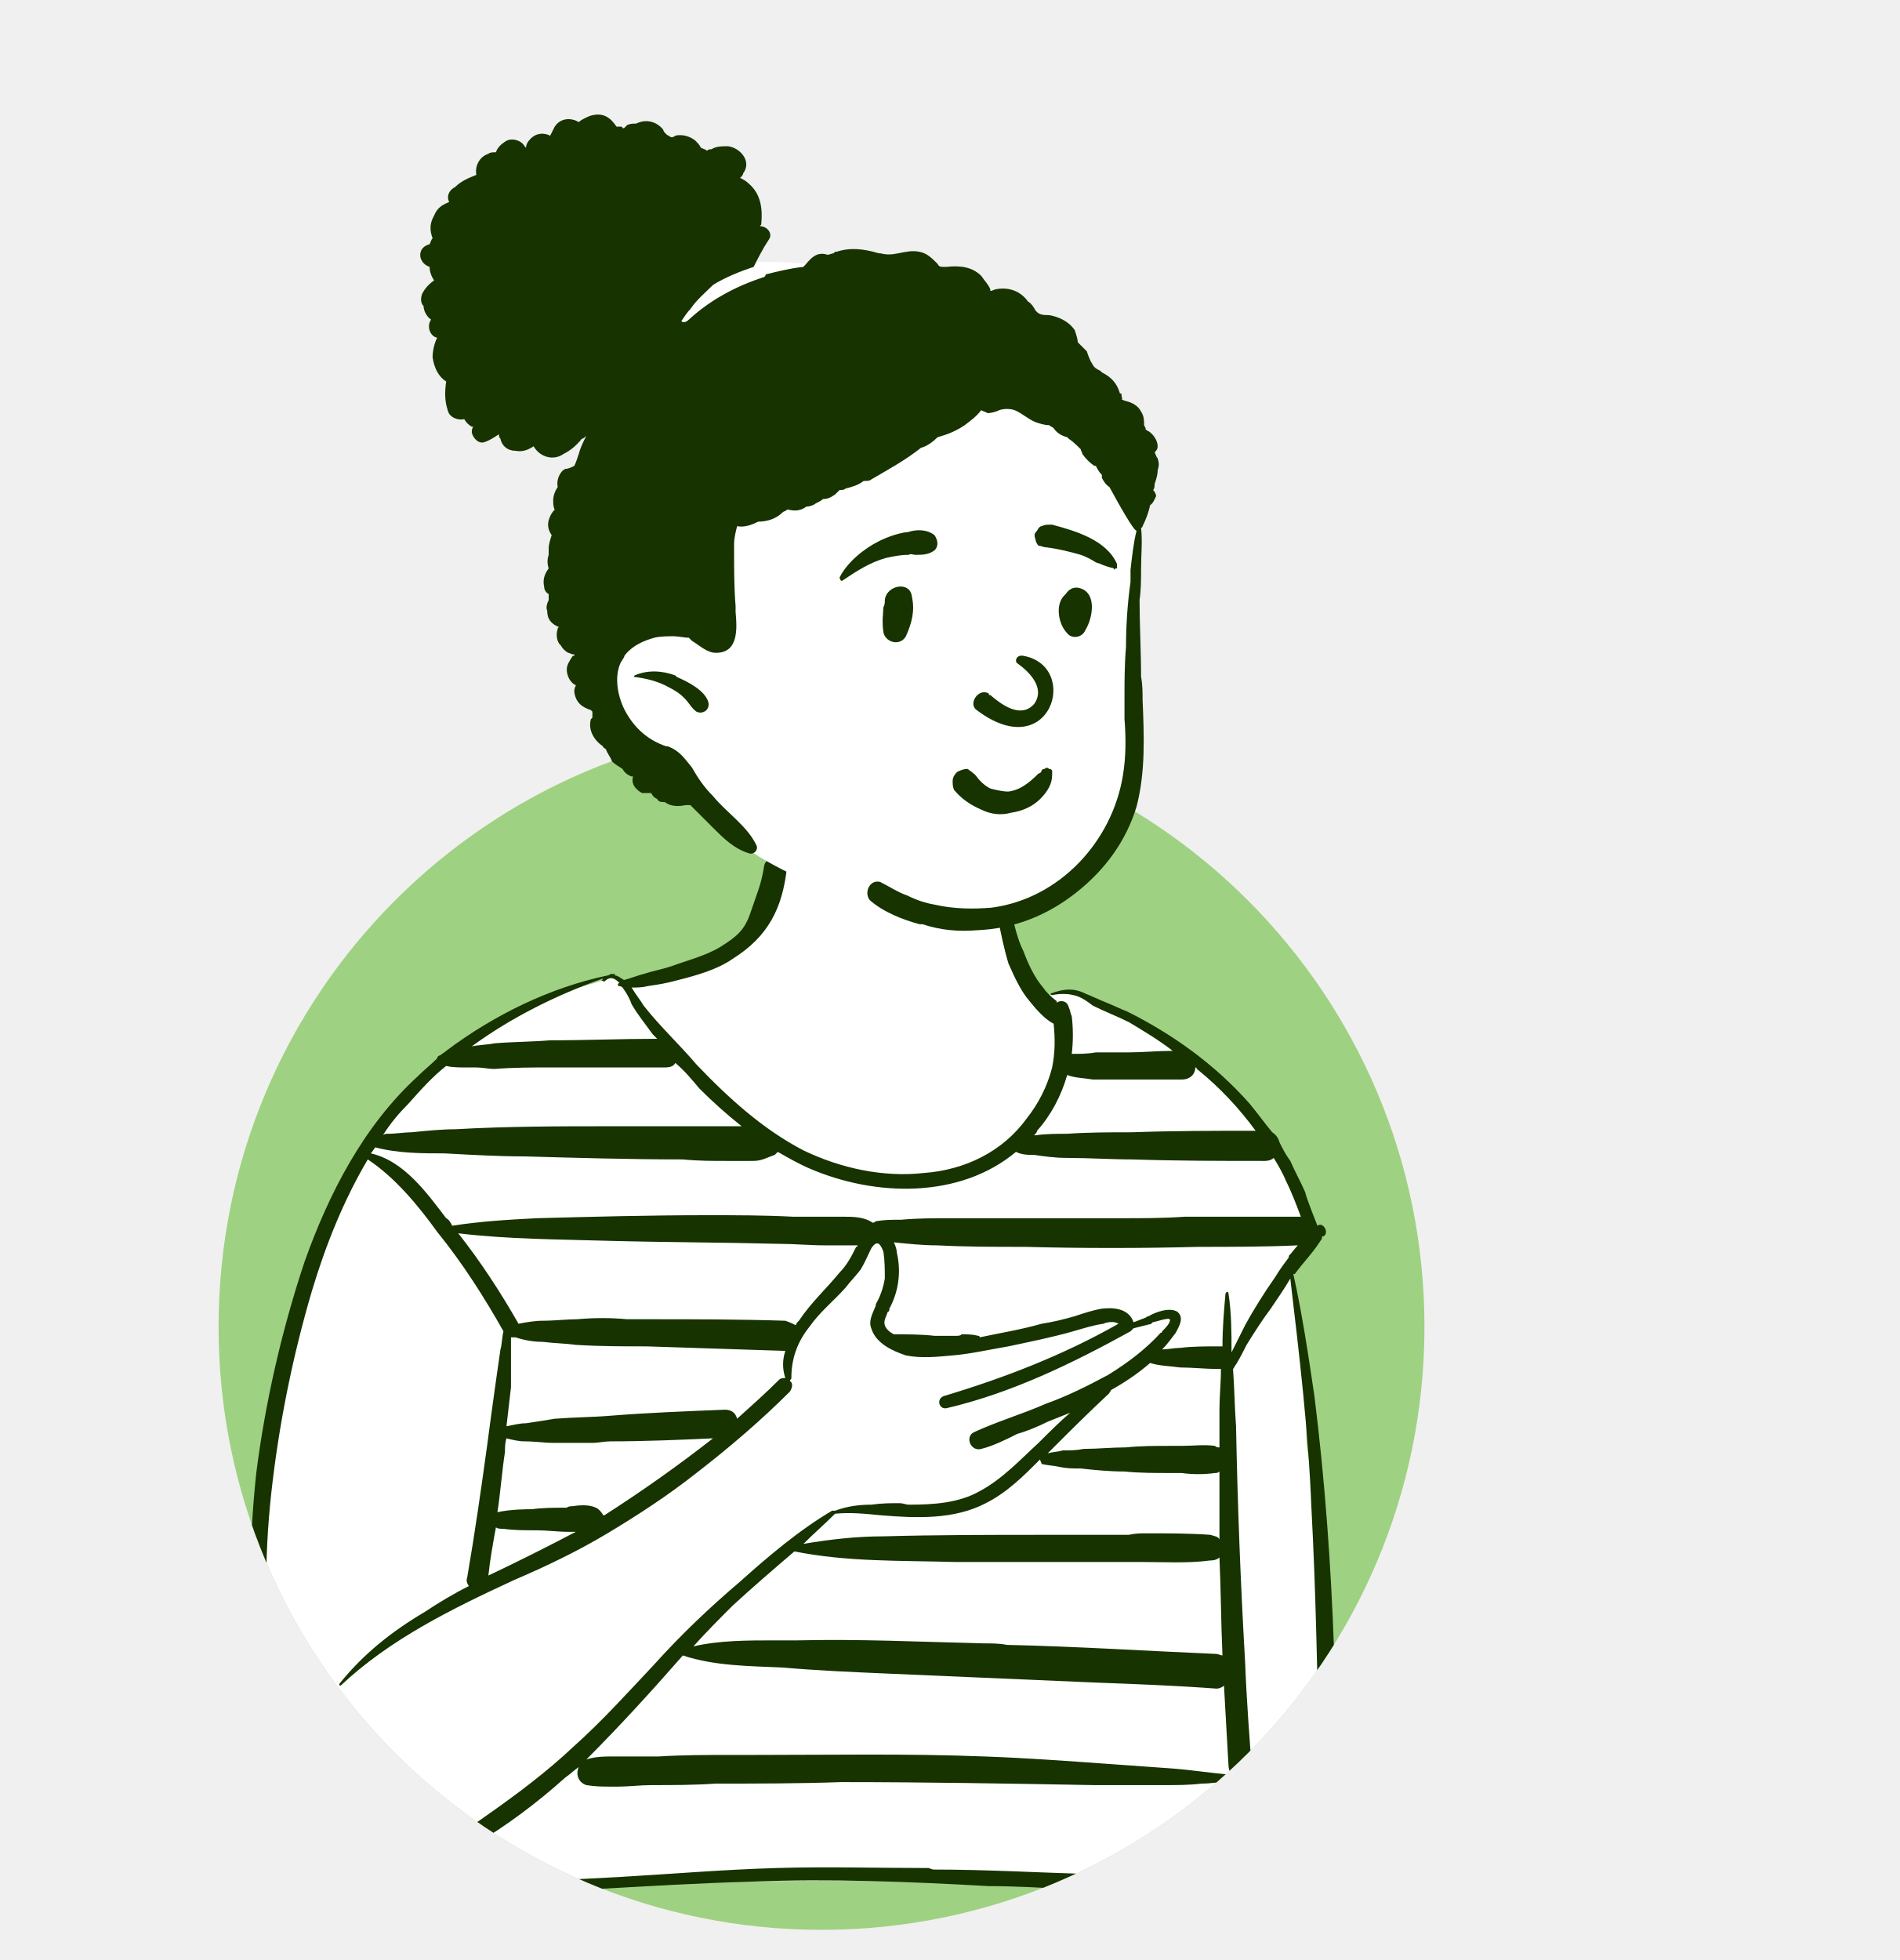
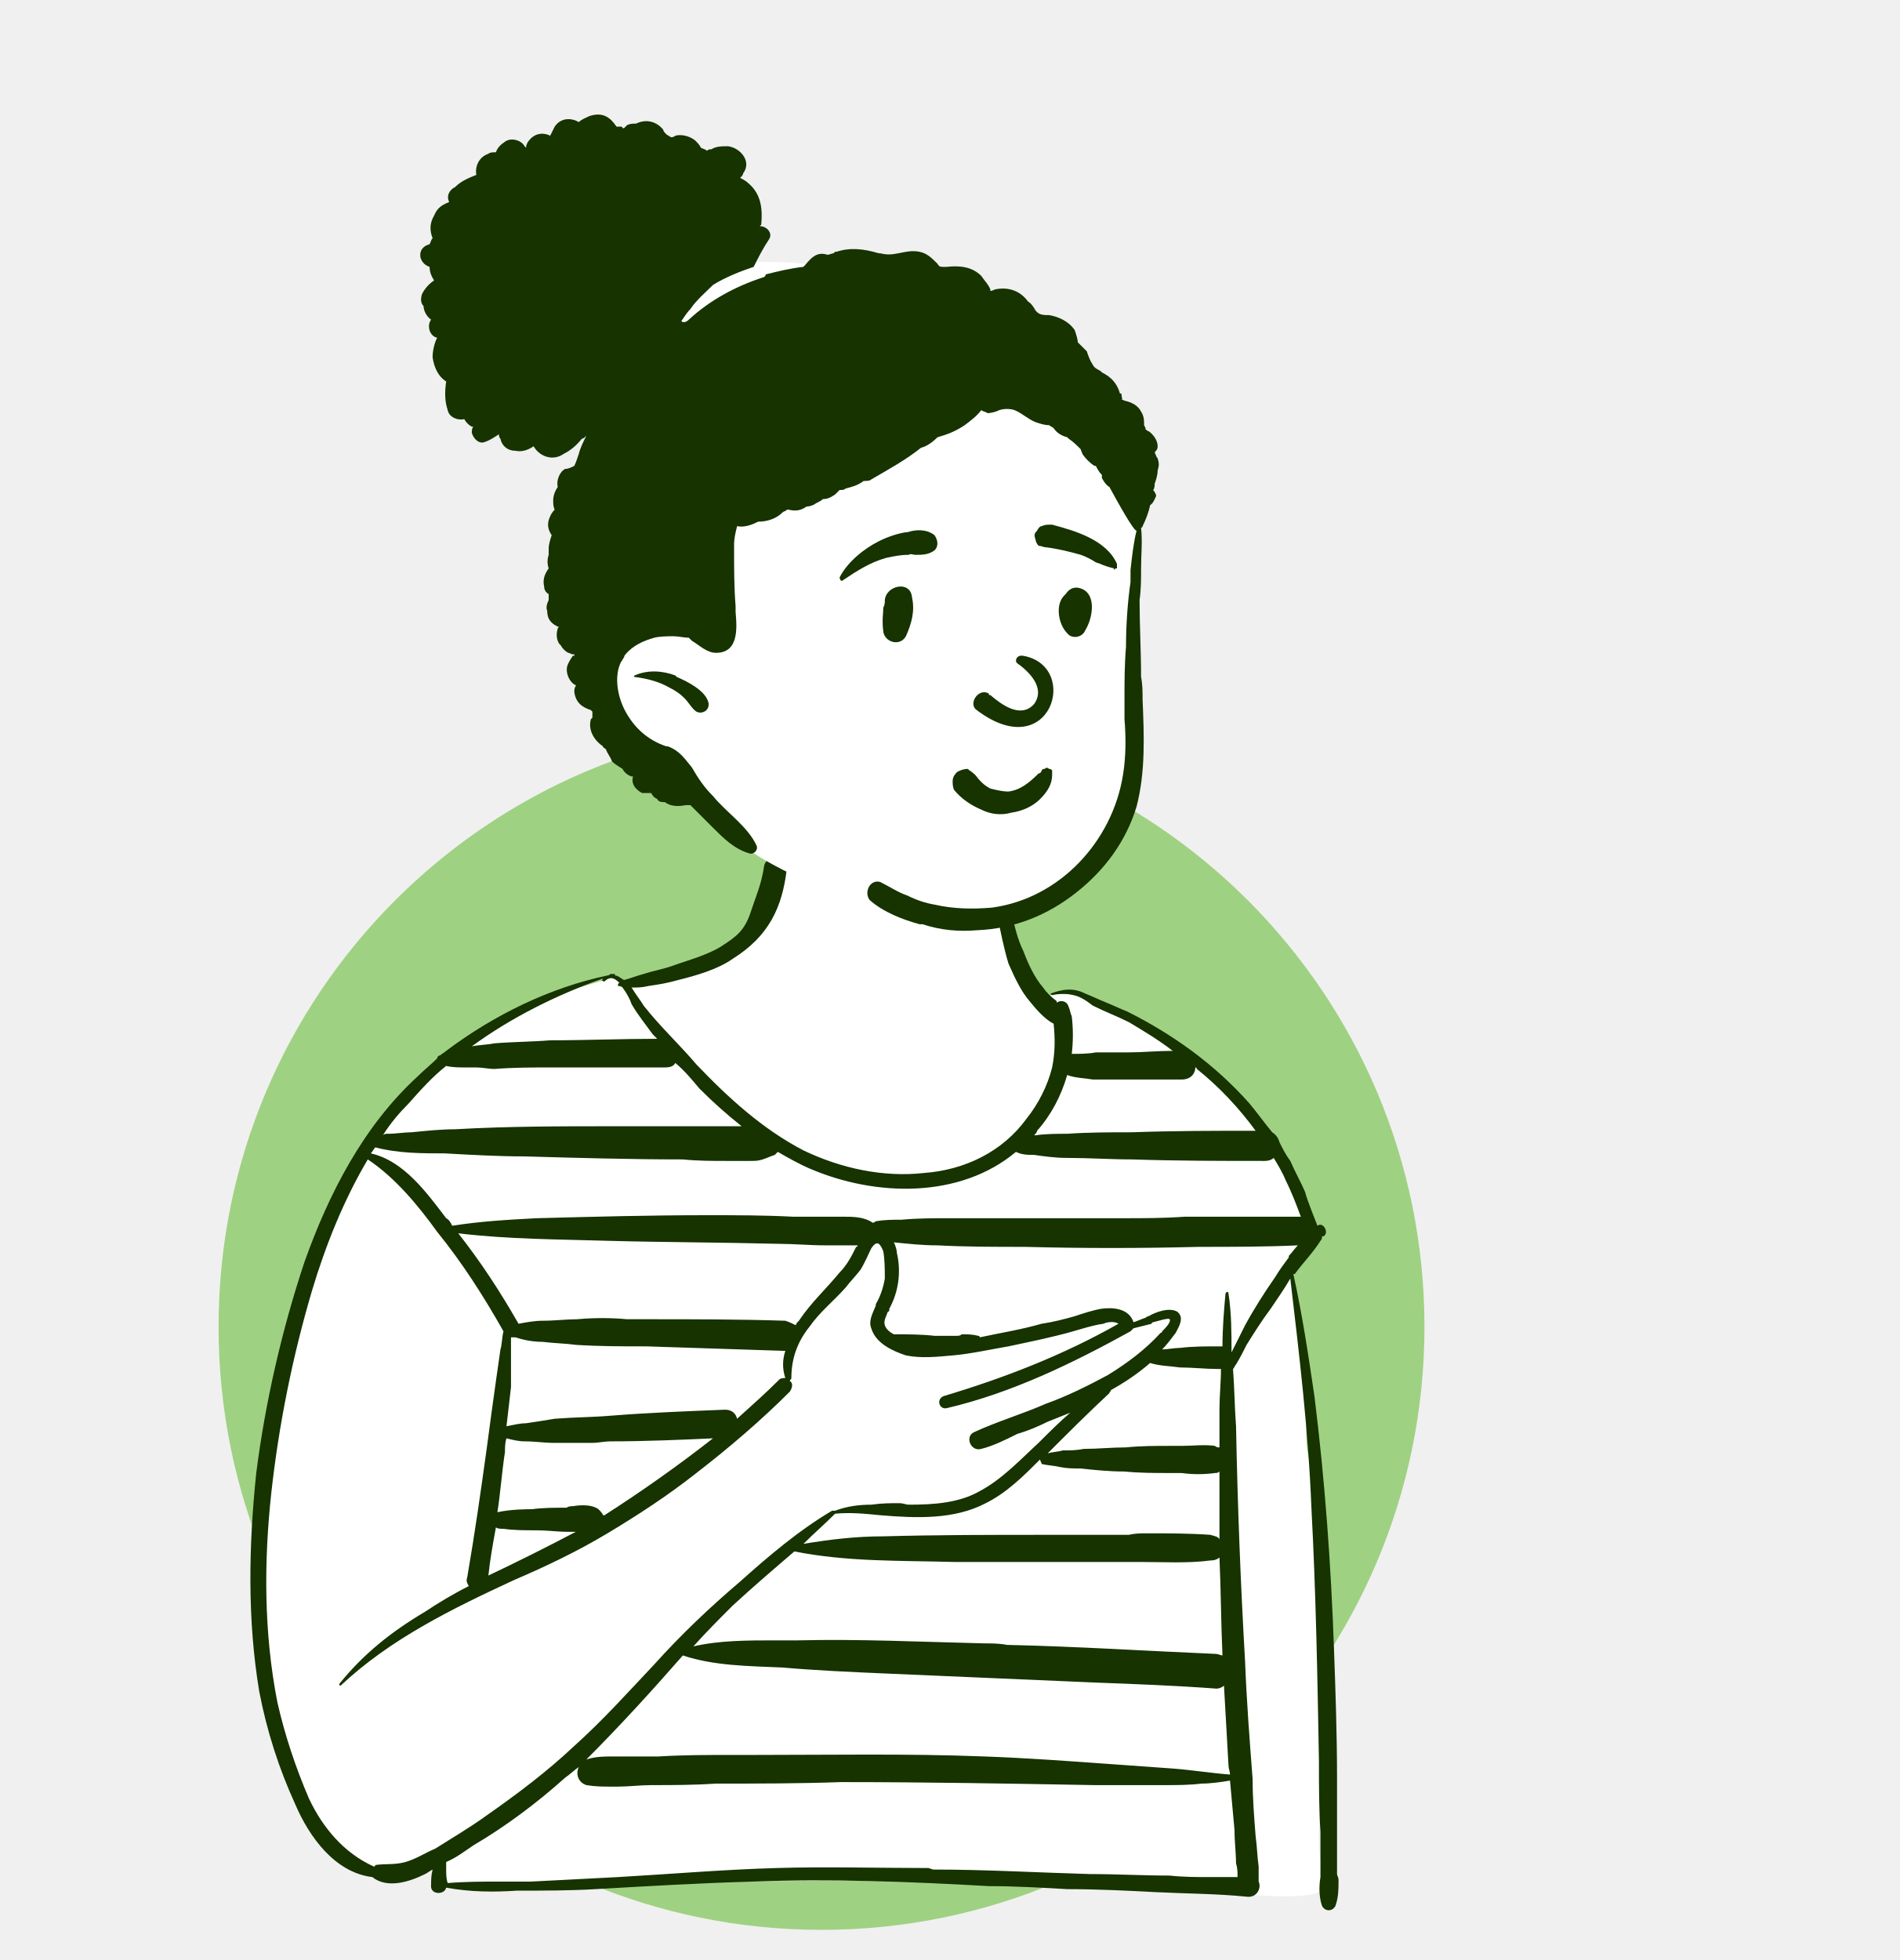
<svg xmlns="http://www.w3.org/2000/svg" viewBox="-120 -110 1260 1300" width="1260" height="1300">
  <style>.k{fill:#163300}.b{fill:#FFFFFF}.ks{stroke:#163300}.bs{stroke:#FFFFFF}.s .k,.s .b{fill:#9FD182}</style>
  <defs>
    <clipPath id="c">
-       <path d="M-120 -110H1140V770H825A400 400 0 0 1 25 770H-120Z" />
+       <rect x="-120" y="-110" width="1260" height="1300" />
    </clipPath>
  </defs>
  <circle cx="425" cy="770" r="400" fill="#9FD182" />
  <g clip-path="url(#c)">
    <g>
      <g transform="translate(0 459)">
        <path d="M700 450C694 430 702 406 696 384C695 375 691 343 688 324C686 313 697 310 699 305C711 267 621 177 616 174C608 169 600 165 592 160C569 152 541 129 520 144C483 89 497 22 477 14C457 6 398 -11 365 10C345 25 346 51 337 72C331 82 329 97 322 103C301 125 274 129 244 133C242 133 240 127 238 128C187 145 129 150 72 248C64 262 42 284 49 300C1 411 -46 662 85 724C90 727 118 713 123 713C131 713 116 732 123 728C175 732 461 722 571 732C646 732 694 745 712 732C705 715 705 697 707 679C723 667 703 583 705 558C720 540 708 473 700 450Z" transform="translate(49 -49)" class="b" stroke="none" />
        <path d="M722 678C722 684 722 689 720 695C718 699 713 699 711 695C709 689 709 682 710 676C710 674 710 673 710 671C710 663 710 655 710 646C709 631 709 615 709 599C708 543 707 487 704 431C702 380 696 330 690 279C686 286 681 293 677 299C671 307 666 315 661 323C659 327 657 331 654 336C653 337 653 338 652 339C653 352 653 364 654 377C655 429 657 481 660 533C661 559 663 585 665 611C665 624 666 636 667 649C668 656 668 662 669 669C669 670 669 670 669 671C669 674 669 676 669 679C671 683 668 690 661 689C641 687 621 687 601 686C582 685 562 684 542 684C525 683 507 682 490 682C437 679 385 677 333 679C298 680 264 682 229 684C212 685 195 685 177 685C162 686 146 686 130 683C129 688 119 688 120 681C120 678 120 675 121 671C119 672 118 673 116 674C106 679 91 684 81 676C81 676 81 676 81 676C56 673 39 649 30 628C19 604 11 579 6 553C-2 505 -1 456 4 408C10 361 21 313 36 268C52 223 75 178 111 145C115 141 120 137 124 133C124 132 125 131 126 131C127 130 129 129 130 128C162 104 199 86 237 78C238 78 239 77 239 77C240 77 241 77 241 77C242 77 242 77 242 78C244 78 246 80 248 81C252 80 257 78 261 77C267 75 273 74 279 72C290 68 302 65 312 59C323 52 328 48 332 36C336 24 339 18 341 5C343 -3 357 -1 356 7C353 33 344 52 320 67C310 74 296 78 284 81C277 83 271 84 264 85C260 86 257 86 253 86C256 91 260 96 261 98C272 112 285 124 296 137C317 159 340 180 367 194C392 206 420 212 447 209C474 207 499 195 515 173C523 163 529 151 532 139C534 129 534 120 533 110C527 107 521 100 517 95C511 88 507 79 503 70C500 60 498 50 496 40C496 35 495 31 495 26C495 25 495 24 495 23C495 20 495 16 496 12C496 11 497 11 497 12C499 15 500 20 501 23C502 28 503 32 505 36C507 45 509 54 513 62C516 70 520 79 526 86C528 89 531 92 535 95C535 95 535 95 535 96C538 94 542 95 543 99C544 101 544 103 545 105C545 105 545 105 545 105C546 113 546 122 545 130C550 130 556 130 561 129C568 129 575 129 583 129C592 129 602 128 612 128C603 121 593 115 583 109C575 105 567 102 559 98C555 95 551 92 546 91C542 90 537 90 532 91C531 91 531 90 531 90C539 87 546 86 554 90C559 92 563 94 568 96C573 98 577 100 582 102C612 117 640 137 663 163C668 169 673 176 678 182C681 184 682 186 683 189C685 193 687 197 690 201C693 208 697 215 700 222C700 224 708 244 708 244C712 241 716 249 712 251C711 251 711 251 711 252C711 252 711 253 710 254C705 262 698 269 693 276C693 276 693 276 692 276C698 303 702 330 706 357C713 413 717 469 719 525C720 553 721 582 721 610C721 624 721 638 721 652C721 659 721 667 721 674C721 675 722 676 722 678ZM245 83C245 83 244 83 244 84C244 84 244 85 244 85C245 85 246 85 247 86C250 90 252 94 253 97C257 104 262 110 267 117C268 118 269 119 270 120C246 120 223 121 199 121C187 122 174 122 162 123C157 124 152 124 147 125C173 106 203 91 234 80C234 81 233 81 233 81C233 81 234 82 235 82C239 78 242 80 245 83ZM130 138C121 145 113 154 105 163C99 169 93 176 88 184C89 183 90 183 91 183C97 183 102 182 107 182C117 181 127 180 136 180C171 178 206 178 241 178C259 178 276 178 294 178C303 178 311 178 320 178C322 178 323 178 325 178L326 178C316 170 307 162 298 153C293 147 288 141 282 136C281 138 279 139 275 139C250 139 225 139 199 139C187 139 175 139 162 140C158 140 154 139 150 139L150 139C148 139 145 139 143 139C139 139 134 139 130 138ZM542 144C547 146 553 146 559 147C566 147 574 147 582 147C594 147 606 147 618 147C624 147 627 143 627 139C628 139 628 140 628 140C643 152 656 166 667 181C640 181 613 181 585 182C571 182 556 182 542 183C535 183 528 183 521 184C520 184 520 184 520 184C521 183 522 182 522 181C531 171 538 158 542 144ZM508 195C471 226 415 225 371 206C364 203 357 199 350 195C349 196 349 196 348 197C345 198 343 199 340 200C337 201 335 201 332 201C327 201 321 201 316 201C306 201 297 201 287 200C252 200 217 199 182 198C165 198 147 197 129 196C114 196 98 196 83 192C82 193 81 195 80 196C102 201 117 222 130 239C132 240 133 242 134 244C153 241 171 240 190 239C228 238 265 237 303 237C322 237 341 237 360 238C369 238 379 238 389 238C390 238 391 238 393 238C400 238 407 238 413 242C414 242 415 241 415 241C421 240 426 240 432 240C443 239 453 239 464 239C486 239 508 239 530 239C547 239 563 239 579 239C593 239 606 239 620 238C645 238 670 238 695 238C696 238 696 238 697 238C694 230 691 222 687 214C685 209 682 204 679 199C678 200 676 201 673 201C644 201 615 201 585 200C571 200 556 199 542 199C534 199 527 198 520 197C516 197 512 197 508 195ZM103 666C96 668 90 667 83 668C83 669 82 669 82 669C62 660 48 643 39 624C30 603 23 582 18 560C9 514 9 467 14 421C19 376 28 331 41 287C50 257 62 227 78 200C96 212 111 230 124 248C141 269 155 291 168 314C167 318 167 323 166 326C165 333 164 340 163 347C161 361 159 376 157 391C153 420 149 448 144 477C143 480 144 481 145 483C135 488 125 494 116 500C94 513 75 528 59 548C59 548 59 549 60 549C93 518 134 498 175 479C196 470 217 460 237 448C257 436 277 423 296 408C318 391 339 373 358 354C360 351 360 348 358 347C358 346 359 346 359 345C359 332 363 321 371 311C378 301 387 294 395 285C398 281 402 277 405 273C408 268 410 263 412 259C416 253 418 256 420 261C421 267 421 273 421 279C420 285 418 291 415 296C415 296 415 297 415 297C413 302 410 307 412 312C415 322 426 327 435 330C445 332 455 331 466 330C478 329 491 326 503 324C517 321 532 318 546 314C553 312 559 310 566 309C568 308 573 307 576 309C539 330 500 345 460 357C455 359 457 366 462 365C505 355 546 335 584 314C585 313 585 313 586 312C590 311 594 310 598 309C598 308 599 308 599 308C603 307 609 305 610 306C611 308 607 312 605 314C605 314 605 315 604 315C594 326 582 335 569 343C556 350 542 357 528 362C512 369 495 374 480 381C474 384 478 394 485 392C493 390 501 386 509 382C516 380 523 377 529 374C534 372 539 370 544 368C537 374 530 381 523 388C511 399 499 412 484 420C470 428 453 429 437 429C435 429 433 428 431 428C425 428 419 428 412 429C404 429 396 430 388 433C388 433 388 433 388 433C387 433 387 433 386 433C364 446 344 463 325 480C305 497 286 515 268 535C251 553 234 572 215 589C197 606 177 621 157 635C146 643 134 650 123 657C116 660 110 664 103 666ZM362 310C362 309 363 308 364 307C372 295 382 286 391 275C396 270 399 264 402 258C402 258 403 258 403 257C401 257 399 257 398 257C392 257 387 257 382 257C371 257 361 256 351 256C313 255 275 255 238 254C205 253 171 253 138 249C153 268 166 288 178 309C183 308 189 307 194 307C202 307 210 306 217 306C228 305 239 305 250 306C254 306 259 306 263 306C294 306 324 306 355 307C358 308 360 309 362 310ZM680 278C673 288 666 299 660 310C657 316 654 322 651 328C651 315 651 302 649 289C649 288 648 287 647 289C646 300 645 312 645 324C644 324 643 324 642 324C634 324 625 324 617 325C613 325 609 326 605 326C608 323 611 319 614 315C616 311 620 305 615 301C610 298 601 301 596 304C595 304 594 305 594 305C591 306 589 307 586 308C583 299 573 298 565 299C559 300 553 302 547 304C540 306 532 308 525 309C511 313 498 315 484 318C484 317 483 317 483 317C479 316 476 316 472 316C471 317 470 317 468 317C463 317 458 317 454 317C445 316 436 316 427 316C425 315 422 313 421 310C420 307 422 304 423 301C424 301 424 300 424 299C430 288 432 275 429 262C429 260 428 257 427 255C437 256 446 257 456 257C475 258 494 258 514 258C552 259 591 259 629 258C651 258 673 258 695 257C693 259 691 262 689 264C689 264 689 264 689 264C689 265 689 265 689 265C686 269 683 273 680 278ZM323 372C322 368 319 366 315 366C290 367 264 368 239 370C227 371 215 371 202 372C196 373 190 374 183 375C179 375 175 376 170 377C171 368 172 360 173 351C173 344 173 336 173 329C173 326 173 322 173 318C173 318 174 318 174 318C175 318 175 318 176 318C182 320 188 321 194 321C202 322 209 322 216 323C232 324 247 324 263 324C293 325 324 326 355 327C353 333 353 339 355 345C354 345 352 345 351 346C342 355 333 363 323 372ZM643 366C643 375 643 383 643 391C642 391 641 391 640 390C633 389 625 390 618 390C615 390 613 390 610 390C600 390 591 390 581 391C572 391 562 392 553 392C548 393 544 393 539 393C536 394 532 394 529 395C543 381 556 368 570 355C570 354 571 354 571 353C580 348 589 342 597 335C603 337 610 337 617 338C625 338 634 339 642 339C643 339 644 339 644 339C644 348 643 357 643 366ZM231 432C232 433 234 435 234 436C235 436 235 436 235 436C260 420 284 403 307 385C285 386 262 387 239 387C235 387 231 388 227 388L227 388C218 388 210 388 201 388C195 388 189 387 182 387C178 387 174 386 170 385C169 388 169 391 169 394C167 407 166 421 164 434C173 432 184 432 187 432C194 431 202 431 210 431C211 430 213 430 214 430C220 429 227 429 231 432ZM388 434C388 434 388 434 388 435C381 442 374 448 367 455C385 452 402 450 420 450C456 449 492 449 529 449C547 449 565 449 583 449C587 448 591 448 595 448C609 448 623 448 637 449C640 450 642 450 643 452C643 450 643 447 643 445C643 433 643 420 643 407C642 408 641 408 640 408C633 409 625 409 618 408C615 408 613 408 610 408C600 408 590 408 580 407C570 407 560 406 551 405C546 405 542 405 537 404C533 403 529 403 525 402C525 401 524 400 524 399C524 399 524 399 524 399C513 410 502 421 488 428C467 439 442 438 418 436C408 435 398 434 388 435C388 435 388 434 388 434ZM163 444C164 445 166 445 168 445C175 446 182 446 190 446C197 446 204 447 211 447C213 447 215 447 216 447C197 457 177 467 158 476C159 466 161 455 163 444ZM361 460C396 467 431 466 467 467C491 467 516 467 541 467L541 467C552 467 564 467 576 467C580 467 585 467 590 467C606 467 622 468 637 466C640 466 642 465 643 464C644 486 644 507 645 529C644 529 642 528 641 528C594 526 548 523 502 522C497 521 492 521 487 521L487 521L487 521C445 520 404 518 363 519C358 519 353 519 348 519C330 519 311 519 294 523C302 514 311 505 320 496C333 484 347 472 361 460ZM353 537C331 536 308 536 287 529C266 553 245 576 223 598C223 598 223 598 223 598C229 596 235 596 242 596L242 596C244 596 245 596 247 596C255 596 263 596 271 596C287 595 303 595 319 595C323 595 328 595 332 595L332 595C384 595 436 594 487 596C515 597 542 599 570 601C584 602 598 603 612 604C625 605 637 607 650 608C650 606 649 604 649 602C648 584 647 567 646 549C645 550 643 551 641 551C614 549 588 548 561 547C515 545 469 543 422 541C399 540 376 539 353 537ZM610 675C619 676 628 676 637 676C643 676 649 676 655 676C655 673 655 670 654 667C654 660 653 653 653 645C652 634 651 623 650 612C644 613 637 614 631 614C623 615 615 615 607 615C593 615 579 615 564 615L564 615C563 615 562 615 560 615C504 614 448 613 392 613C364 614 336 614 309 614C294 615 280 615 266 615C259 615 251 616 244 616C243 616 242 616 240 616C234 616 229 616 223 615C217 613 216 607 218 603C215 605 212 608 209 610C190 627 170 642 148 655C142 659 137 663 130 666C130 668 130 669 130 671C130 674 130 677 131 680C142 679 154 679 165 679C172 679 179 679 186 679C206 678 225 677 244 676C279 674 314 671 349 670C382 669 416 670 450 670L450 670L453 671C488 671 522 673 557 674C575 674 592 675 610 675Z" transform="translate(46 0)" class="k" fill-rule="evenodd" stroke="none" />
      </g>
    </g>
    <g transform="translate(225 0)">
      <g>
        <g>
          <path d="M102 0C253 -7 356 112 360 160C363 193 361 237 361 267C361 282 369 328 360 350C341 399 320 437 260 437C200 437 108 406 77 366C71 359 0 305 0 263C0 173 -7 6 102 0Z" transform="translate(48 64)" class="b" stroke="none" />
          <path d="M130 8C126 2 121 -2 112 1C110 2 107 3 105 5C100 2 93 2 89 8C88 10 87 12 86 14C82 12 77 12 73 16C71 18 70 20 70 22C70 22 70 22 70 22L69 21C67 17 60 15 56 18C53 20 51 22 50 25C48 25 46 25 45 26C39 28 36 34 37 40C32 42 27 44 23 48C19 50 17 54 19 58C14 60 11 62 9 67C6 72 6 77 8 82C7 83 7 84 6 86C2 87 -1 90 0 95C1 98 3 100 6 101C6 104 7 107 9 110C6 112 3 115 1 119C0 122 0 125 2 127C2 130 4 134 7 136C4 140 6 147 11 148C9 152 8 157 8 161C9 168 12 174 17 177C16 184 16 190 18 196C19 201 25 203 29 202C30 204 32 206 34 207C34 207 34 207 34 207L35 207C34 208 34 210 34 211C35 215 39 219 43 217C46 216 49 214 52 212C52 213 52 214 53 215C54 220 58 223 63 223C68 224 72 222 75 220C79 227 88 230 95 225C99 223 103 220 107 215C108 215 109 214 110 213C108 217 106 221 105 225C104 228 103 231 102 233C100 234 98 235 96 235C92 237 90 243 91 247C89 250 88 253 88 256C88 258 88 260 89 262C87 264 86 266 85 269C84 273 85 276 87 279C86 282 85 285 85 288C85 290 85 291 85 292C84 295 84 298 85 301C82 305 81 309 82 313C82 315 83 317 85 318C85 320 85 321 85 322C84 324 83 327 84 329C84 335 87 338 92 340C92 340 91 340 91 341C90 344 90 348 92 351C92 351 92 351 93 352C94 354 96 356 98 357C99 357 100 358 101 358L102 358C102 359 102 359 102 359L101 359C99 362 97 365 97 368C97 372 99 376 102 378C102 378 103 378 103 379L103 379C102 380 102 382 102 383C103 390 107 393 113 395L114 396L114 397C114 398 114 398 114 399C114 400 114 400 114 400L113 401C111 408 115 415 121 419C121 420 122 420 123 421C124 424 126 426 127 429C129 431 131 432 134 434C135 436 137 438 140 439C140 439 140 439 141 439C140 442 141 445 143 447C144 448 145 449 147 450C147 450 148 450 149 450C150 450 151 450 153 450C154 452 155 453 157 454C158 456 160 456 162 456C166 459 171 459 176 458C177 458 178 458 179 458C184 463 189 468 194 473C201 480 208 487 218 490C221 491 224 488 223 485C217 472 203 463 194 452C188 446 184 440 180 433C175 427 172 422 164 419L163 419C151 415 142 407 136 396C131 387 128 373 133 363C134 362 134 361 135 360C135 360 135 359 136 358C141 352 148 349 155 347C159 346 164 346 168 346C171 346 175 347 178 347C179 348 179 348 179 348L180 349C185 352 190 357 196 357C211 357 210 341 209 330C209 329 209 328 209 327L209 326C208 314 208 301 208 289L208 289C208 289 208 288 208 288L208 285C208 281 209 277 210 273C215 274 220 272 224 270C230 270 236 268 240 264C241 263 242 263 242 263C243 262 243 262 244 262C248 263 252 263 256 260C258 260 261 259 262 258C264 257 266 256 267 255C270 255 272 254 275 252L278 249C280 249 281 249 282 248C286 247 290 246 294 243C296 243 298 243 299 242C311 235 322 229 332 221C336 220 340 217 343 214C350 212 355 210 361 206C365 203 369 200 372 196C373 197 375 197 376 198C379 198 382 197 384 196C387 195 391 195 394 196C399 198 403 202 408 204C411 205 414 206 417 206C418 207 419 207 420 208C422 211 425 213 429 214C429 214 429 214 430 215C433 217 435 219 438 222C438 223 439 224 439 225C441 228 444 231 447 233C447 233 447 233 447 233L448 233C449 235 450 237 452 239C452 240 452 240 452 241C453 243 455 246 457 247C463 258 473 276 475 276C473 284 472 293 471 302L471 310C469 324 468 339 468 353C467 365 467 376 467 387L467 401C468 413 468 426 466 438C459 482 424 520 379 526C367 527 354 527 341 524C335 523 329 521 323 518C317 516 311 512 305 509C298 507 294 516 298 521C307 529 320 534 331 537L333 537C345 541 357 542 369 541C394 540 416 531 435 516C454 501 468 482 475 459C481 436 480 412 479 388C479 383 479 378 478 373C478 356 477 339 477 322C478 315 478 308 478 301C478 292 479 283 478 274C479 274 479 273 479 273C481 269 483 264 484 259C486 258 487 255 488 253C488 252 487 250 486 249C487 248 487 246 487 245C488 242 489 239 489 236C490 233 490 231 489 228C488 227 488 226 487 224C488 223 489 222 489 220C489 216 486 212 483 210C482 210 482 209 481 209L481 209L481 209C481 208 481 208 481 208L480 206C480 203 480 200 478 197C476 193 472 191 468 190C467 190 466 189 465 189C466 189 465 187 465 186C465 186 465 186 465 185L464 185C462 178 458 174 452 171L451 170C449 169 447 168 446 166C444 163 443 160 442 157C440 155 438 153 436 151C436 149 435 146 434 143C430 137 423 134 417 133C414 133 411 133 409 131C409 131 408 130 408 130C407 128 405 125 403 124C398 117 390 114 381 116C381 116 379 117 378 117C378 117 378 116 378 116L378 116C377 113 374 110 372 107C366 101 358 100 349 101L347 101C345 101 344 101 343 99L343 99C339 95 336 92 331 91C326 90 322 91 317 92L317 92C312 93 309 93 305 92L304 92C294 89 285 88 276 91C275 91 275 91 275 91L274 92C273 92 271 93 270 93C267 92 264 92 261 94C258 96 256 99 254 101C245 102 237 104 229 106C229 107 228 108 227 108C209 114 192 123 178 136C176 138 174 138 173 137C175 134 177 131 179 129C183 123 189 118 194 113C202 108 212 104 221 101C224 95 227 89 231 83L231 83C234 79 230 74 225 74L225 74L226 73C227 63 226 53 218 46C216 44 214 43 212 42C213 41 214 40 214 39L214 39C220 31 212 22 204 21C200 21 196 21 193 23C192 23 191 23 190 24C189 23 188 23 186 22C185 20 184 19 182 17C178 14 173 13 169 14C168 15 167 15 166 15C165 14 164 14 163 13C162 12 161 11 161 10C156 4 149 3 143 6L142 6C141 6 139 6 137 7C136 8 136 8 135 9L135 9C135 9 134 9 134 9C134 8 133 8 133 8C132 8 131 8 130 8ZM169 372C161 369 151 368 142 372C142 372 141 373 142 373C150 374 158 376 165 380C169 382 172 384 175 387C178 390 180 394 183 396C187 398 192 395 191 390C189 382 177 376 170 373L169 372Z" transform="translate(-66 -34)" class="k" fill-rule="evenodd" stroke="none" />
        </g>
      </g>
      <g transform="translate(159 186)">
        <g>
          <path d="M141 0L139 0C138 0 136 0 134 1C133 1 132 2 131 4C129 6 129 7 130 10C130 11 131 13 132 14C134 14 135 15 137 15C145 16 153 18 160 20C163 21 167 23 170 25L173 26C175 27 178 28 182 29C182 29 182 30 182 30C183 29 183 29 184 29L184 29C184 28 184 28 184 26C177 10 156 4 141 0ZM44 5L45 5C51 3 58 3 63 7C65 10 66 14 63 17C59 20 55 20 50 20C49 20 47 19 46 20C40 20 36 21 31 22C20 25 11 31 2 37C1 38 0 36 0 35C5 25 16 16 26 11C32 8 38 6 44 5ZM30 50C31 40 47 37 48 48C50 57 48 65 44 74C40 81 30 78 29 71C28 63 29 59 29 55C30 53 30 52 30 50ZM159 42C155 41 152 43 150 46C150 46 150 46 149 47C143 53 145 66 151 72C154 76 161 75 163 70C168 62 171 45 159 42ZM129 119C137 108 125 97 118 92C116 91 117 86 122 87C160 94 140 160 91 123C85 119 92 108 99 112C99 113 99 113 100 113C107 119 120 129 129 119ZM94 189C87 186 81 182 76 176C75 174 75 172 75 170C75 167 77 165 78 164C80 163 82 162 85 162C86 163 88 164 90 166L90 166C93 170 96 173 100 175C104 176 108 177 112 177C120 176 126 171 132 165C133 165 134 164 134 163C135 162 135 162 136 162C137 161 138 161 139 162C140 162 140 162 141 163C141 164 141 165 141 166C141 172 138 177 133 182C128 187 121 190 114 191C107 193 100 192 94 189Z" transform="translate(53 52)" class="k" fill-rule="evenodd" stroke="none" />
        </g>
      </g>
    </g>
  </g>
</svg>
